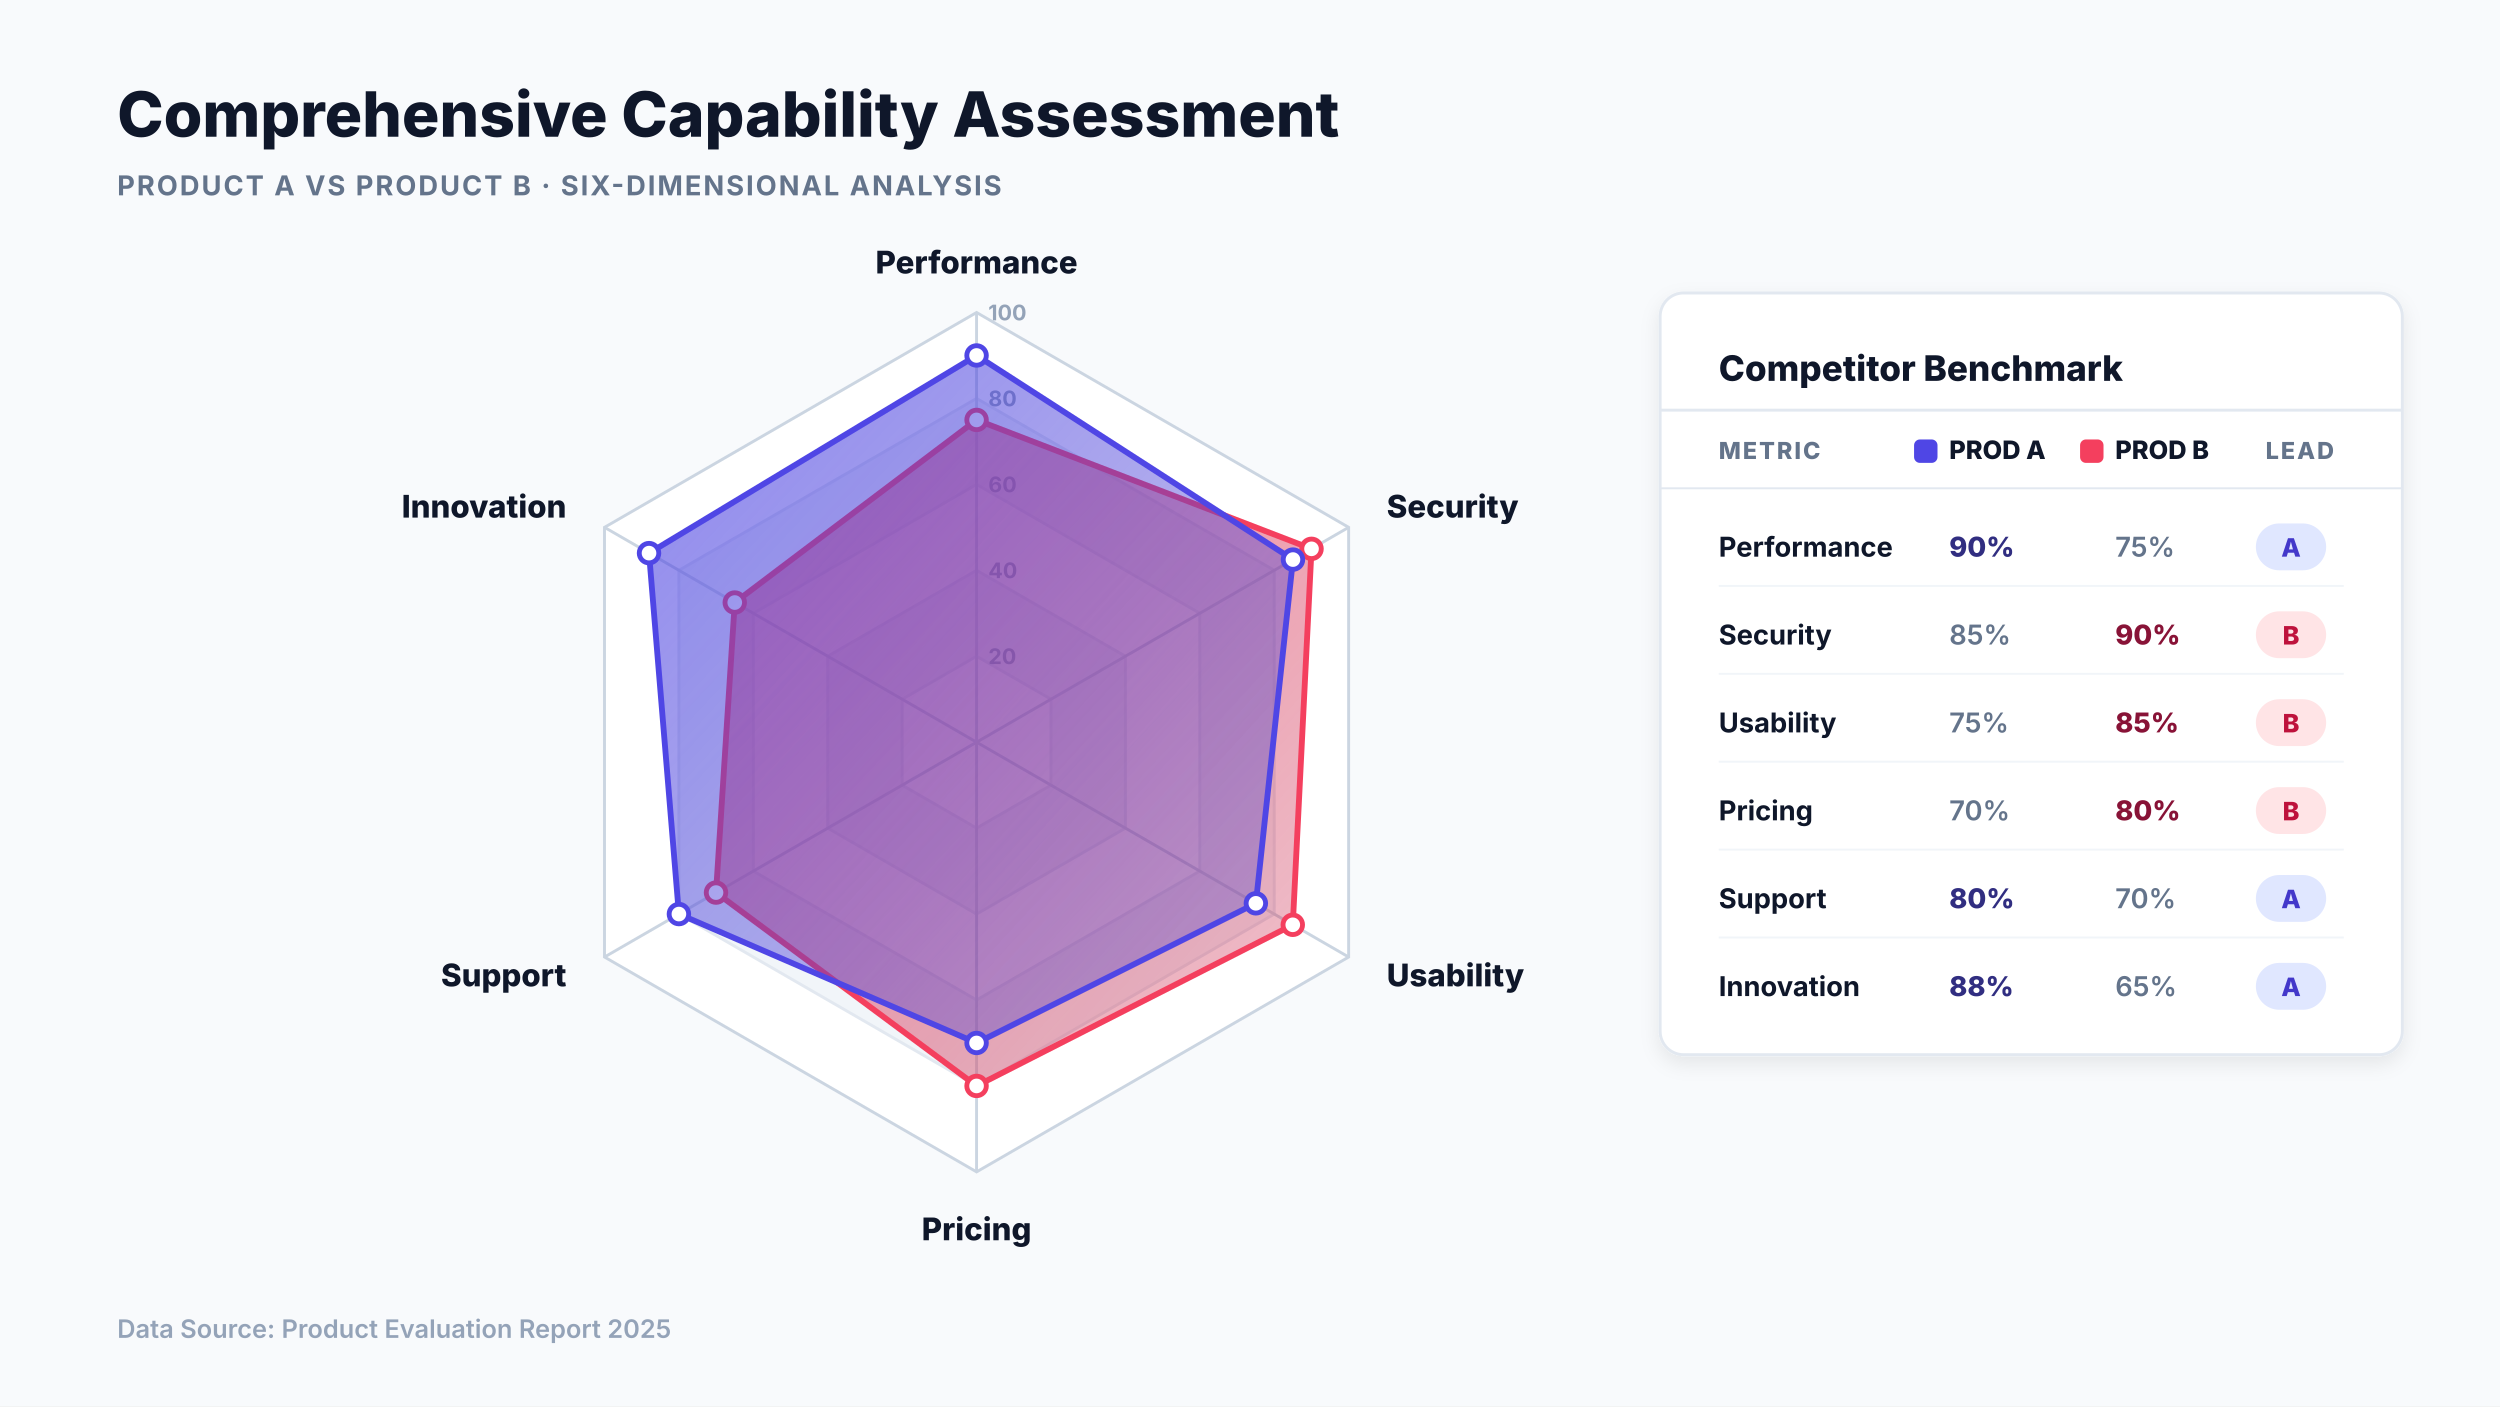
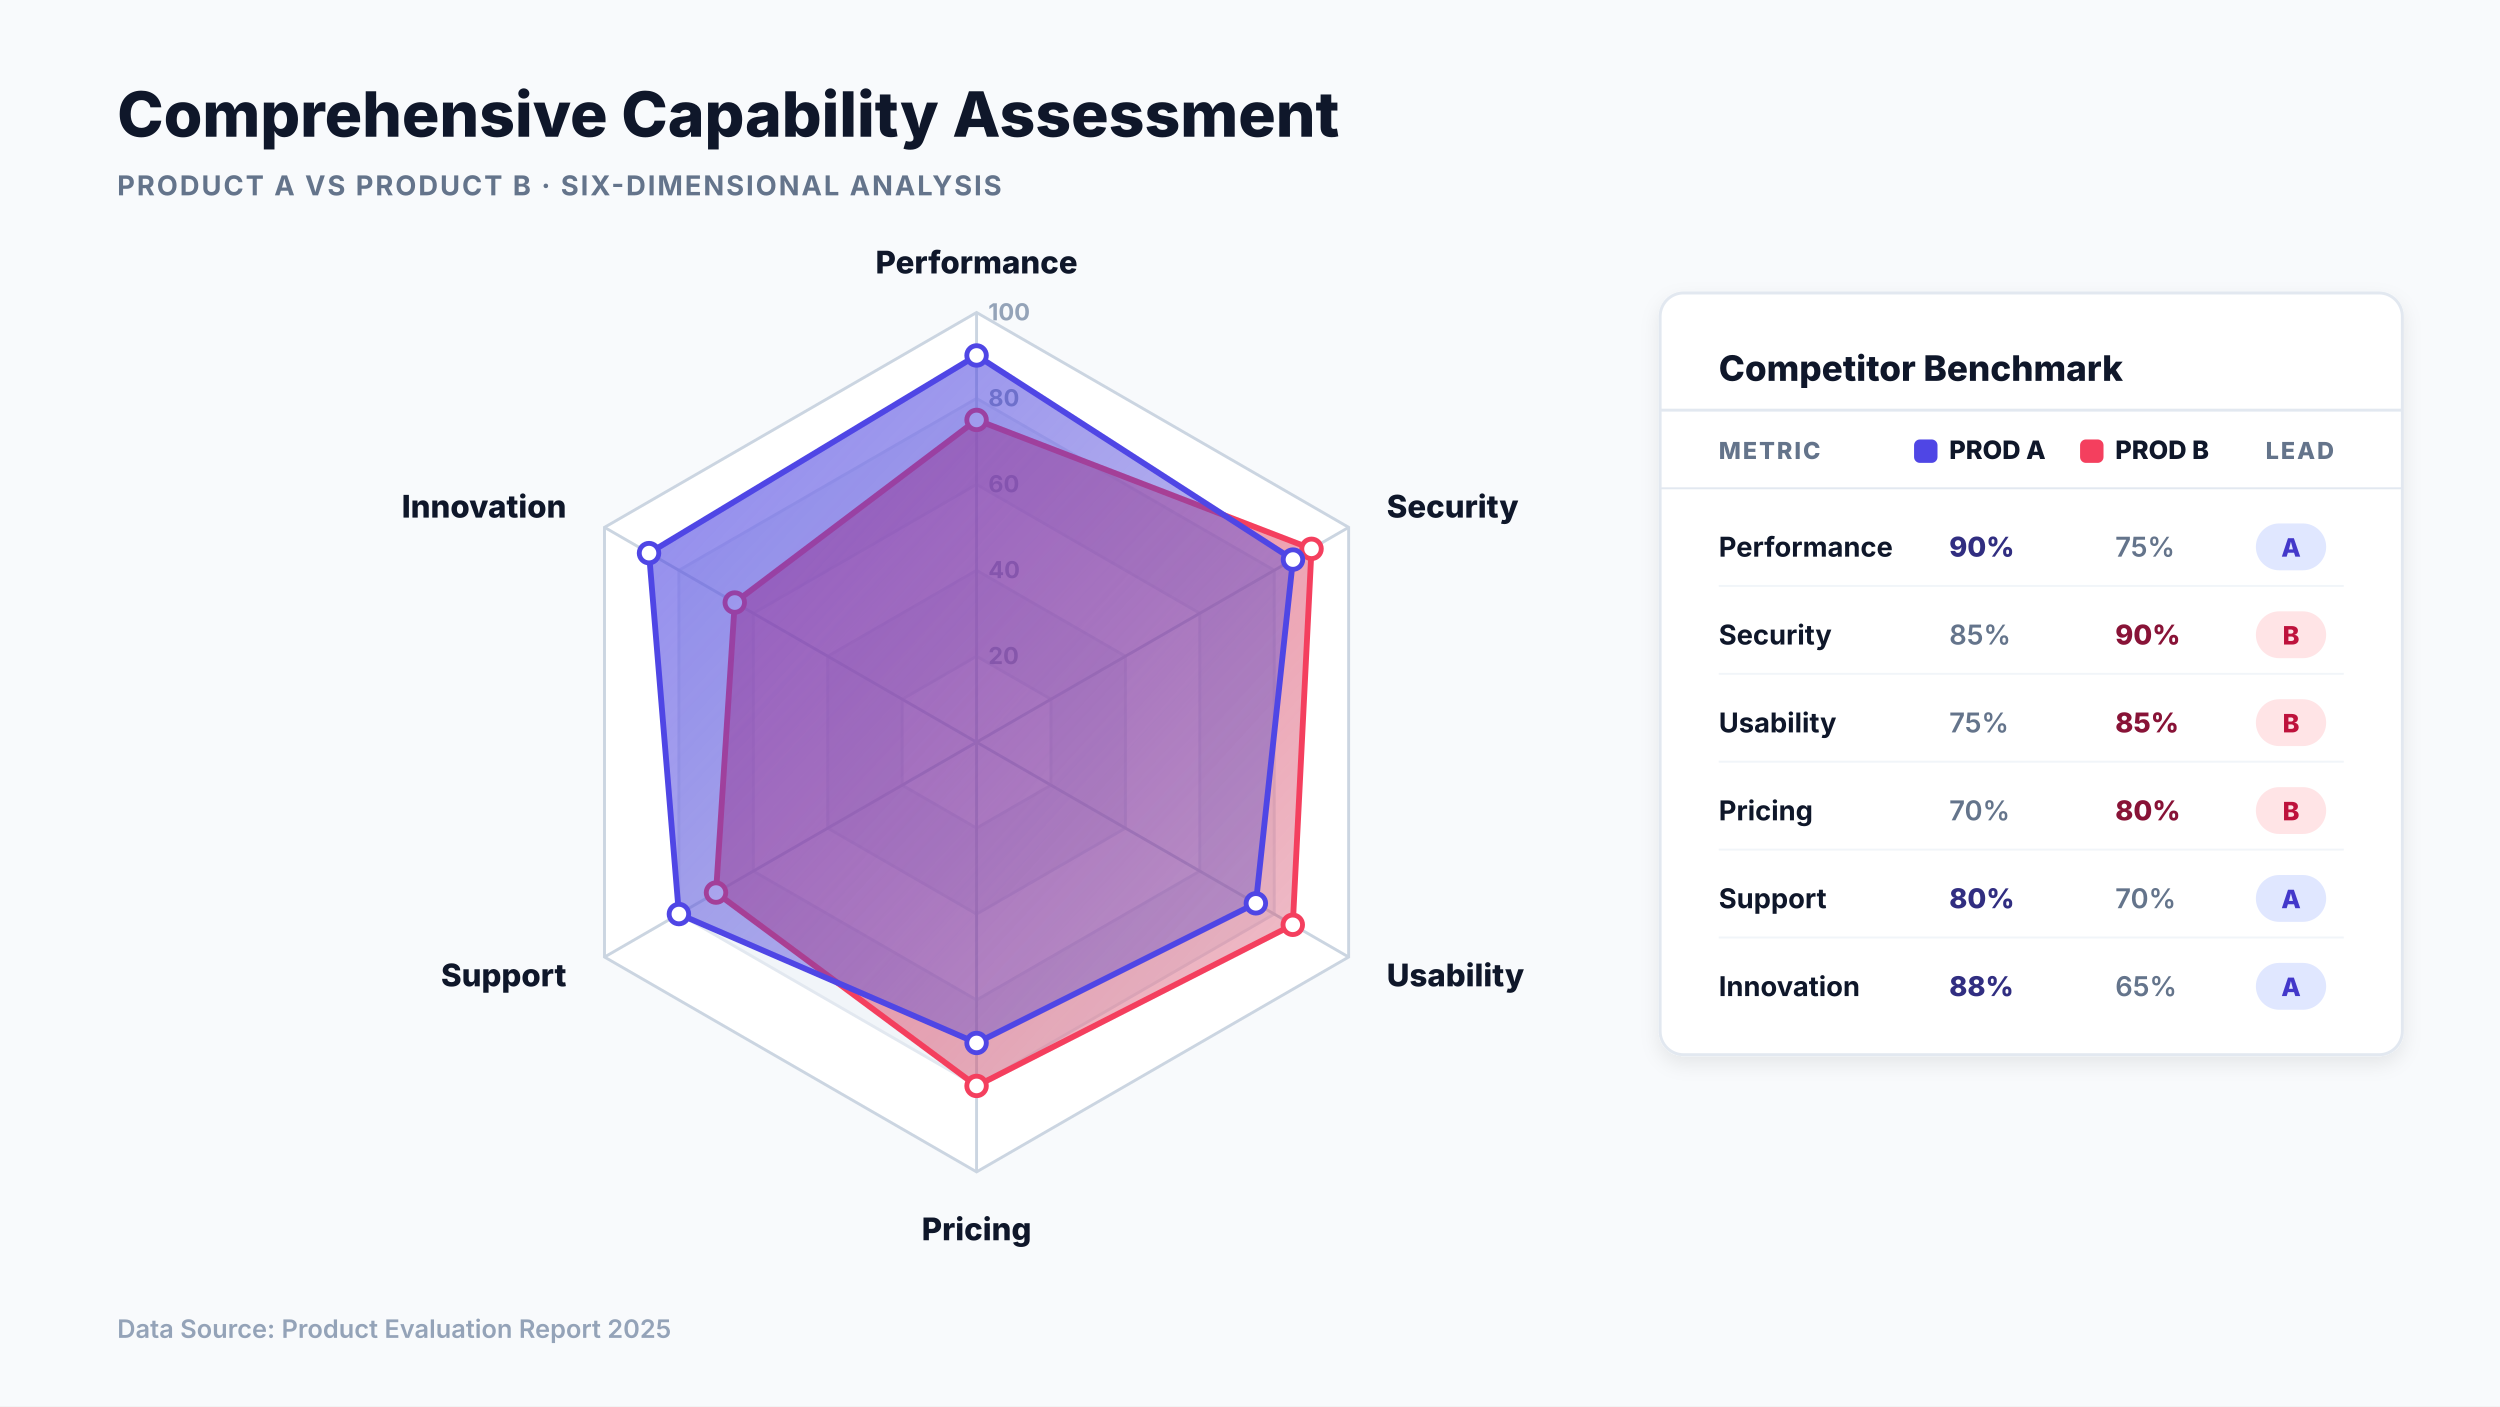
<svg xmlns="http://www.w3.org/2000/svg" viewBox="0 0 1280 720" width="1280" height="720">
  <defs>
    <linearGradient id="gradProdA" x1="0%" y1="0%" x2="100%" y2="100%">
      <stop offset="0%" stop-color="#4F46E5" stop-opacity="0.65" />
      <stop offset="100%" stop-color="#4338CA" stop-opacity="0.25" />
    </linearGradient>
    <linearGradient id="gradProdB" x1="0%" y1="0%" x2="100%" y2="100%">
      <stop offset="0%" stop-color="#F43F5E" stop-opacity="0.65" />
      <stop offset="100%" stop-color="#BE123C" stop-opacity="0.25" />
    </linearGradient>
    <filter id="cardShadow" x="-10%" y="-10%" width="120%" height="120%">
      <feGaussianBlur in="SourceAlpha" stdDeviation="5" />
      <feOffset dx="0" dy="4" result="offsetblur" />
      <feFlood flood-color="#0F172A" flood-opacity="0.08" result="shadowColor" />
      <feComposite in="shadowColor" in2="offsetblur" operator="in" result="shadow" />
      <feMerge>
        <feMergeNode in="shadow" />
        <feMergeNode in="SourceGraphic" />
      </feMerge>
    </filter>
  </defs>
  <rect width="1280" height="720" fill="#F8FAFC" />
  <text x="60" y="70" font-family="-apple-system, BlinkMacSystemFont, 'Segoe UI', sans-serif" font-size="32" font-weight="800" fill="#0F172A">Comprehensive Capability Assessment</text>
  <text x="60" y="100" font-family="-apple-system, BlinkMacSystemFont, 'Segoe UI', sans-serif" font-size="14" font-weight="700" fill="#64748B" letter-spacing="1">PRODUCT A VS PRODUCT B · SIX-DIMENSIONAL ANALYSIS</text>
  <g id="radar_chart" data-pptx-replace-with="chart">
    <g id="radarChart" transform="translate(500, 380)">
      <polygon points="0,-220 190.5,-110 190.5,110 0,220 -190.5,110 -190.5,-110" fill="#FFFFFF" stroke="#CBD5E1" stroke-width="1.5" />
      <polygon points="0,-176 152.4,-88 152.4,88 0,176 -152.4,88 -152.4,-88" fill="#F1F5F9" stroke="#E2E8F0" stroke-width="1.5" />
      <polygon points="0,-132 114.3,-66 114.3,66 0,132 -114.3,66 -114.3,-66" fill="#FFFFFF" stroke="#E2E8F0" stroke-width="1.5" />
      <polygon points="0,-88 76.2,-44 76.2,44 0,88 -76.2,44 -76.2,-44" fill="#F1F5F9" stroke="#E2E8F0" stroke-width="1.5" />
      <polygon points="0,-44 38.1,-22 38.1,22 0,44 -38.1,22 -38.1,-22" fill="#FFFFFF" stroke="#E2E8F0" stroke-width="1.5" />
      <line x1="0" y1="0" x2="0" y2="-220" stroke="#CBD5E1" stroke-width="1.5" />
      <line x1="0" y1="0" x2="190.5" y2="-110" stroke="#CBD5E1" stroke-width="1.5" />
      <line x1="0" y1="0" x2="190.5" y2="110" stroke="#CBD5E1" stroke-width="1.5" />
      <line x1="0" y1="0" x2="0" y2="220" stroke="#CBD5E1" stroke-width="1.5" />
      <line x1="0" y1="0" x2="-190.5" y2="110" stroke="#CBD5E1" stroke-width="1.5" />
      <line x1="0" y1="0" x2="-190.5" y2="-110" stroke="#CBD5E1" stroke-width="1.5" />
-       <text x="6" y="-40" font-family="-apple-system, BlinkMacSystemFont, 'Segoe UI', sans-serif" font-size="11" font-weight="700" fill="#94A3B8">20</text>
-       <text x="6" y="-84" font-family="-apple-system, BlinkMacSystemFont, 'Segoe UI', sans-serif" font-size="11" font-weight="700" fill="#94A3B8">40</text>
-       <text x="6" y="-128" font-family="-apple-system, BlinkMacSystemFont, 'Segoe UI', sans-serif" font-size="11" font-weight="700" fill="#94A3B8">60</text>
-       <text x="6" y="-172" font-family="-apple-system, BlinkMacSystemFont, 'Segoe UI', sans-serif" font-size="11" font-weight="700" fill="#94A3B8">80</text>
-       <text x="6" y="-216" font-family="-apple-system, BlinkMacSystemFont, 'Segoe UI', sans-serif" font-size="11" font-weight="700" fill="#94A3B8">100</text>
+       <text x="6" y="-40" font-family="-apple-system, BlinkMacSystemFont, 'Segoe UI', sans-serif" font-size="12" font-weight="700" fill="#94A3B8">20</text>
+       <text x="6" y="-84" font-family="-apple-system, BlinkMacSystemFont, 'Segoe UI', sans-serif" font-size="12" font-weight="700" fill="#94A3B8">40</text>
+       <text x="6" y="-128" font-family="-apple-system, BlinkMacSystemFont, 'Segoe UI', sans-serif" font-size="12" font-weight="700" fill="#94A3B8">60</text>
+       <text x="6" y="-172" font-family="-apple-system, BlinkMacSystemFont, 'Segoe UI', sans-serif" font-size="12" font-weight="700" fill="#94A3B8">80</text>
+       <text x="6" y="-216" font-family="-apple-system, BlinkMacSystemFont, 'Segoe UI', sans-serif" font-size="12" font-weight="700" fill="#94A3B8">100</text>
      <polygon points="0,-165 171.5,-99 161.9,93.5 0,176 -133.4,77 -123.8,-71.5" fill="url(#gradProdB)" stroke="#F43F5E" stroke-width="3" />
      <circle cx="0" cy="-165" r="5" fill="#FFFFFF" stroke="#F43F5E" stroke-width="2.5" />
      <circle cx="171.5" cy="-99" r="5" fill="#FFFFFF" stroke="#F43F5E" stroke-width="2.5" />
      <circle cx="161.9" cy="93.5" r="5" fill="#FFFFFF" stroke="#F43F5E" stroke-width="2.5" />
      <circle cx="0" cy="176" r="5" fill="#FFFFFF" stroke="#F43F5E" stroke-width="2.5" />
      <circle cx="-133.4" cy="77" r="5" fill="#FFFFFF" stroke="#F43F5E" stroke-width="2.5" />
      <circle cx="-123.8" cy="-71.5" r="5" fill="#FFFFFF" stroke="#F43F5E" stroke-width="2.5" />
      <polygon points="0,-198 162,-93.5 143,82.5 0,154 -152.4,88 -167.7,-96.8" fill="url(#gradProdA)" stroke="#4F46E5" stroke-width="3" />
      <circle cx="0" cy="-198" r="5" fill="#FFFFFF" stroke="#4F46E5" stroke-width="2.5" />
      <circle cx="162" cy="-93.5" r="5" fill="#FFFFFF" stroke="#4F46E5" stroke-width="2.5" />
      <circle cx="143" cy="82.5" r="5" fill="#FFFFFF" stroke="#4F46E5" stroke-width="2.5" />
      <circle cx="0" cy="154" r="5" fill="#FFFFFF" stroke="#4F46E5" stroke-width="2.5" />
      <circle cx="-152.4" cy="88" r="5" fill="#FFFFFF" stroke="#4F46E5" stroke-width="2.5" />
      <circle cx="-167.7" cy="-96.8" r="5" fill="#FFFFFF" stroke="#4F46E5" stroke-width="2.5" />
      <text x="0" y="-240" font-family="-apple-system, BlinkMacSystemFont, 'Segoe UI', sans-serif" font-size="16" font-weight="800" fill="#0F172A" text-anchor="middle">Performance</text>
      <text x="210" y="-115" font-family="-apple-system, BlinkMacSystemFont, 'Segoe UI', sans-serif" font-size="16" font-weight="800" fill="#0F172A" text-anchor="start">Security</text>
      <text x="210" y="125" font-family="-apple-system, BlinkMacSystemFont, 'Segoe UI', sans-serif" font-size="16" font-weight="800" fill="#0F172A" text-anchor="start">Usability</text>
      <text x="0" y="255" font-family="-apple-system, BlinkMacSystemFont, 'Segoe UI', sans-serif" font-size="16" font-weight="800" fill="#0F172A" text-anchor="middle">Pricing</text>
      <text x="-210" y="125" font-family="-apple-system, BlinkMacSystemFont, 'Segoe UI', sans-serif" font-size="16" font-weight="800" fill="#0F172A" text-anchor="end">Support</text>
      <text x="-210" y="-115" font-family="-apple-system, BlinkMacSystemFont, 'Segoe UI', sans-serif" font-size="16" font-weight="800" fill="#0F172A" text-anchor="end">Innovation</text>
    </g>
  </g>
  <g id="dataDashboard">
    <rect x="850" y="150" width="380" height="390" rx="12" fill="#FFFFFF" stroke="#E2E8F0" stroke-width="1.5" filter="url(#cardShadow)" />
    <text x="880" y="195" font-family="-apple-system, BlinkMacSystemFont, 'Segoe UI', sans-serif" font-size="18" font-weight="800" fill="#0F172A">Competitor Benchmark</text>
    <line x1="850" y1="210" x2="1230" y2="210" stroke="#E2E8F0" stroke-width="1.5" />
    <text x="880" y="235" font-family="-apple-system, BlinkMacSystemFont, 'Segoe UI', sans-serif" font-size="12" font-weight="800" fill="#64748B" letter-spacing="1">METRIC</text>
    <rect x="980" y="225" width="12" height="12" rx="3" fill="#4F46E5" />
    <text x="998" y="235" font-family="-apple-system, BlinkMacSystemFont, 'Segoe UI', sans-serif" font-size="13" font-weight="800" fill="#0F172A">PROD A</text>
    <rect x="1065" y="225" width="12" height="12" rx="3" fill="#F43F5E" />
    <text x="1083" y="235" font-family="-apple-system, BlinkMacSystemFont, 'Segoe UI', sans-serif" font-size="13" font-weight="800" fill="#0F172A">PROD B</text>
    <text x="1160" y="235" font-family="-apple-system, BlinkMacSystemFont, 'Segoe UI', sans-serif" font-size="12" font-weight="800" fill="#64748B" letter-spacing="1">LEAD</text>
    <line x1="850" y1="250" x2="1230" y2="250" stroke="#E2E8F0" stroke-width="1" />
    <text x="880" y="285" font-family="-apple-system, BlinkMacSystemFont, 'Segoe UI', sans-serif" font-size="14" font-weight="700" fill="#0F172A">Performance</text>
    <text x="998" y="285" font-family="-apple-system, BlinkMacSystemFont, 'Segoe UI', sans-serif" font-size="14" font-weight="800" fill="#312E81">90%</text>
    <text x="1083" y="285" font-family="-apple-system, BlinkMacSystemFont, 'Segoe UI', sans-serif" font-size="14" font-weight="600" fill="#64748B">75%</text>
    <rect x="1155" y="268" width="36" height="24" rx="12" fill="#E0E7FF" />
    <text x="1173" y="285" font-family="-apple-system, BlinkMacSystemFont, 'Segoe UI', sans-serif" font-size="13" font-weight="800" fill="#4338CA" text-anchor="middle">A</text>
    <line x1="880" y1="300" x2="1200" y2="300" stroke="#F1F5F9" stroke-width="1" />
    <text x="880" y="330" font-family="-apple-system, BlinkMacSystemFont, 'Segoe UI', sans-serif" font-size="14" font-weight="700" fill="#0F172A">Security</text>
    <text x="998" y="330" font-family="-apple-system, BlinkMacSystemFont, 'Segoe UI', sans-serif" font-size="14" font-weight="600" fill="#64748B">85%</text>
    <text x="1083" y="330" font-family="-apple-system, BlinkMacSystemFont, 'Segoe UI', sans-serif" font-size="14" font-weight="800" fill="#881337">90%</text>
    <rect x="1155" y="313" width="36" height="24" rx="12" fill="#FFE4E6" />
    <text x="1173" y="330" font-family="-apple-system, BlinkMacSystemFont, 'Segoe UI', sans-serif" font-size="13" font-weight="800" fill="#BE123C" text-anchor="middle">B</text>
    <line x1="880" y1="345" x2="1200" y2="345" stroke="#F1F5F9" stroke-width="1" />
    <text x="880" y="375" font-family="-apple-system, BlinkMacSystemFont, 'Segoe UI', sans-serif" font-size="14" font-weight="700" fill="#0F172A">Usability</text>
    <text x="998" y="375" font-family="-apple-system, BlinkMacSystemFont, 'Segoe UI', sans-serif" font-size="14" font-weight="600" fill="#64748B">75%</text>
    <text x="1083" y="375" font-family="-apple-system, BlinkMacSystemFont, 'Segoe UI', sans-serif" font-size="14" font-weight="800" fill="#881337">85%</text>
    <rect x="1155" y="358" width="36" height="24" rx="12" fill="#FFE4E6" />
    <text x="1173" y="375" font-family="-apple-system, BlinkMacSystemFont, 'Segoe UI', sans-serif" font-size="13" font-weight="800" fill="#BE123C" text-anchor="middle">B</text>
    <line x1="880" y1="390" x2="1200" y2="390" stroke="#F1F5F9" stroke-width="1" />
    <text x="880" y="420" font-family="-apple-system, BlinkMacSystemFont, 'Segoe UI', sans-serif" font-size="14" font-weight="700" fill="#0F172A">Pricing</text>
    <text x="998" y="420" font-family="-apple-system, BlinkMacSystemFont, 'Segoe UI', sans-serif" font-size="14" font-weight="600" fill="#64748B">70%</text>
    <text x="1083" y="420" font-family="-apple-system, BlinkMacSystemFont, 'Segoe UI', sans-serif" font-size="14" font-weight="800" fill="#881337">80%</text>
    <rect x="1155" y="403" width="36" height="24" rx="12" fill="#FFE4E6" />
    <text x="1173" y="420" font-family="-apple-system, BlinkMacSystemFont, 'Segoe UI', sans-serif" font-size="13" font-weight="800" fill="#BE123C" text-anchor="middle">B</text>
    <line x1="880" y1="435" x2="1200" y2="435" stroke="#F1F5F9" stroke-width="1" />
    <text x="880" y="465" font-family="-apple-system, BlinkMacSystemFont, 'Segoe UI', sans-serif" font-size="14" font-weight="700" fill="#0F172A">Support</text>
    <text x="998" y="465" font-family="-apple-system, BlinkMacSystemFont, 'Segoe UI', sans-serif" font-size="14" font-weight="800" fill="#312E81">80%</text>
    <text x="1083" y="465" font-family="-apple-system, BlinkMacSystemFont, 'Segoe UI', sans-serif" font-size="14" font-weight="600" fill="#64748B">70%</text>
    <rect x="1155" y="448" width="36" height="24" rx="12" fill="#E0E7FF" />
    <text x="1173" y="465" font-family="-apple-system, BlinkMacSystemFont, 'Segoe UI', sans-serif" font-size="13" font-weight="800" fill="#4338CA" text-anchor="middle">A</text>
    <line x1="880" y1="480" x2="1200" y2="480" stroke="#F1F5F9" stroke-width="1" />
    <text x="880" y="510" font-family="-apple-system, BlinkMacSystemFont, 'Segoe UI', sans-serif" font-size="14" font-weight="700" fill="#0F172A">Innovation</text>
    <text x="998" y="510" font-family="-apple-system, BlinkMacSystemFont, 'Segoe UI', sans-serif" font-size="14" font-weight="800" fill="#312E81">88%</text>
    <text x="1083" y="510" font-family="-apple-system, BlinkMacSystemFont, 'Segoe UI', sans-serif" font-size="14" font-weight="600" fill="#64748B">65%</text>
    <rect x="1155" y="493" width="36" height="24" rx="12" fill="#E0E7FF" />
    <text x="1173" y="510" font-family="-apple-system, BlinkMacSystemFont, 'Segoe UI', sans-serif" font-size="13" font-weight="800" fill="#4338CA" text-anchor="middle">A</text>
  </g>
  <text x="60" y="685" font-family="-apple-system, BlinkMacSystemFont, 'Segoe UI', sans-serif" font-size="13" font-weight="600" fill="#94A3B8">Data Source: Product Evaluation Report 2025</text>
</svg>
